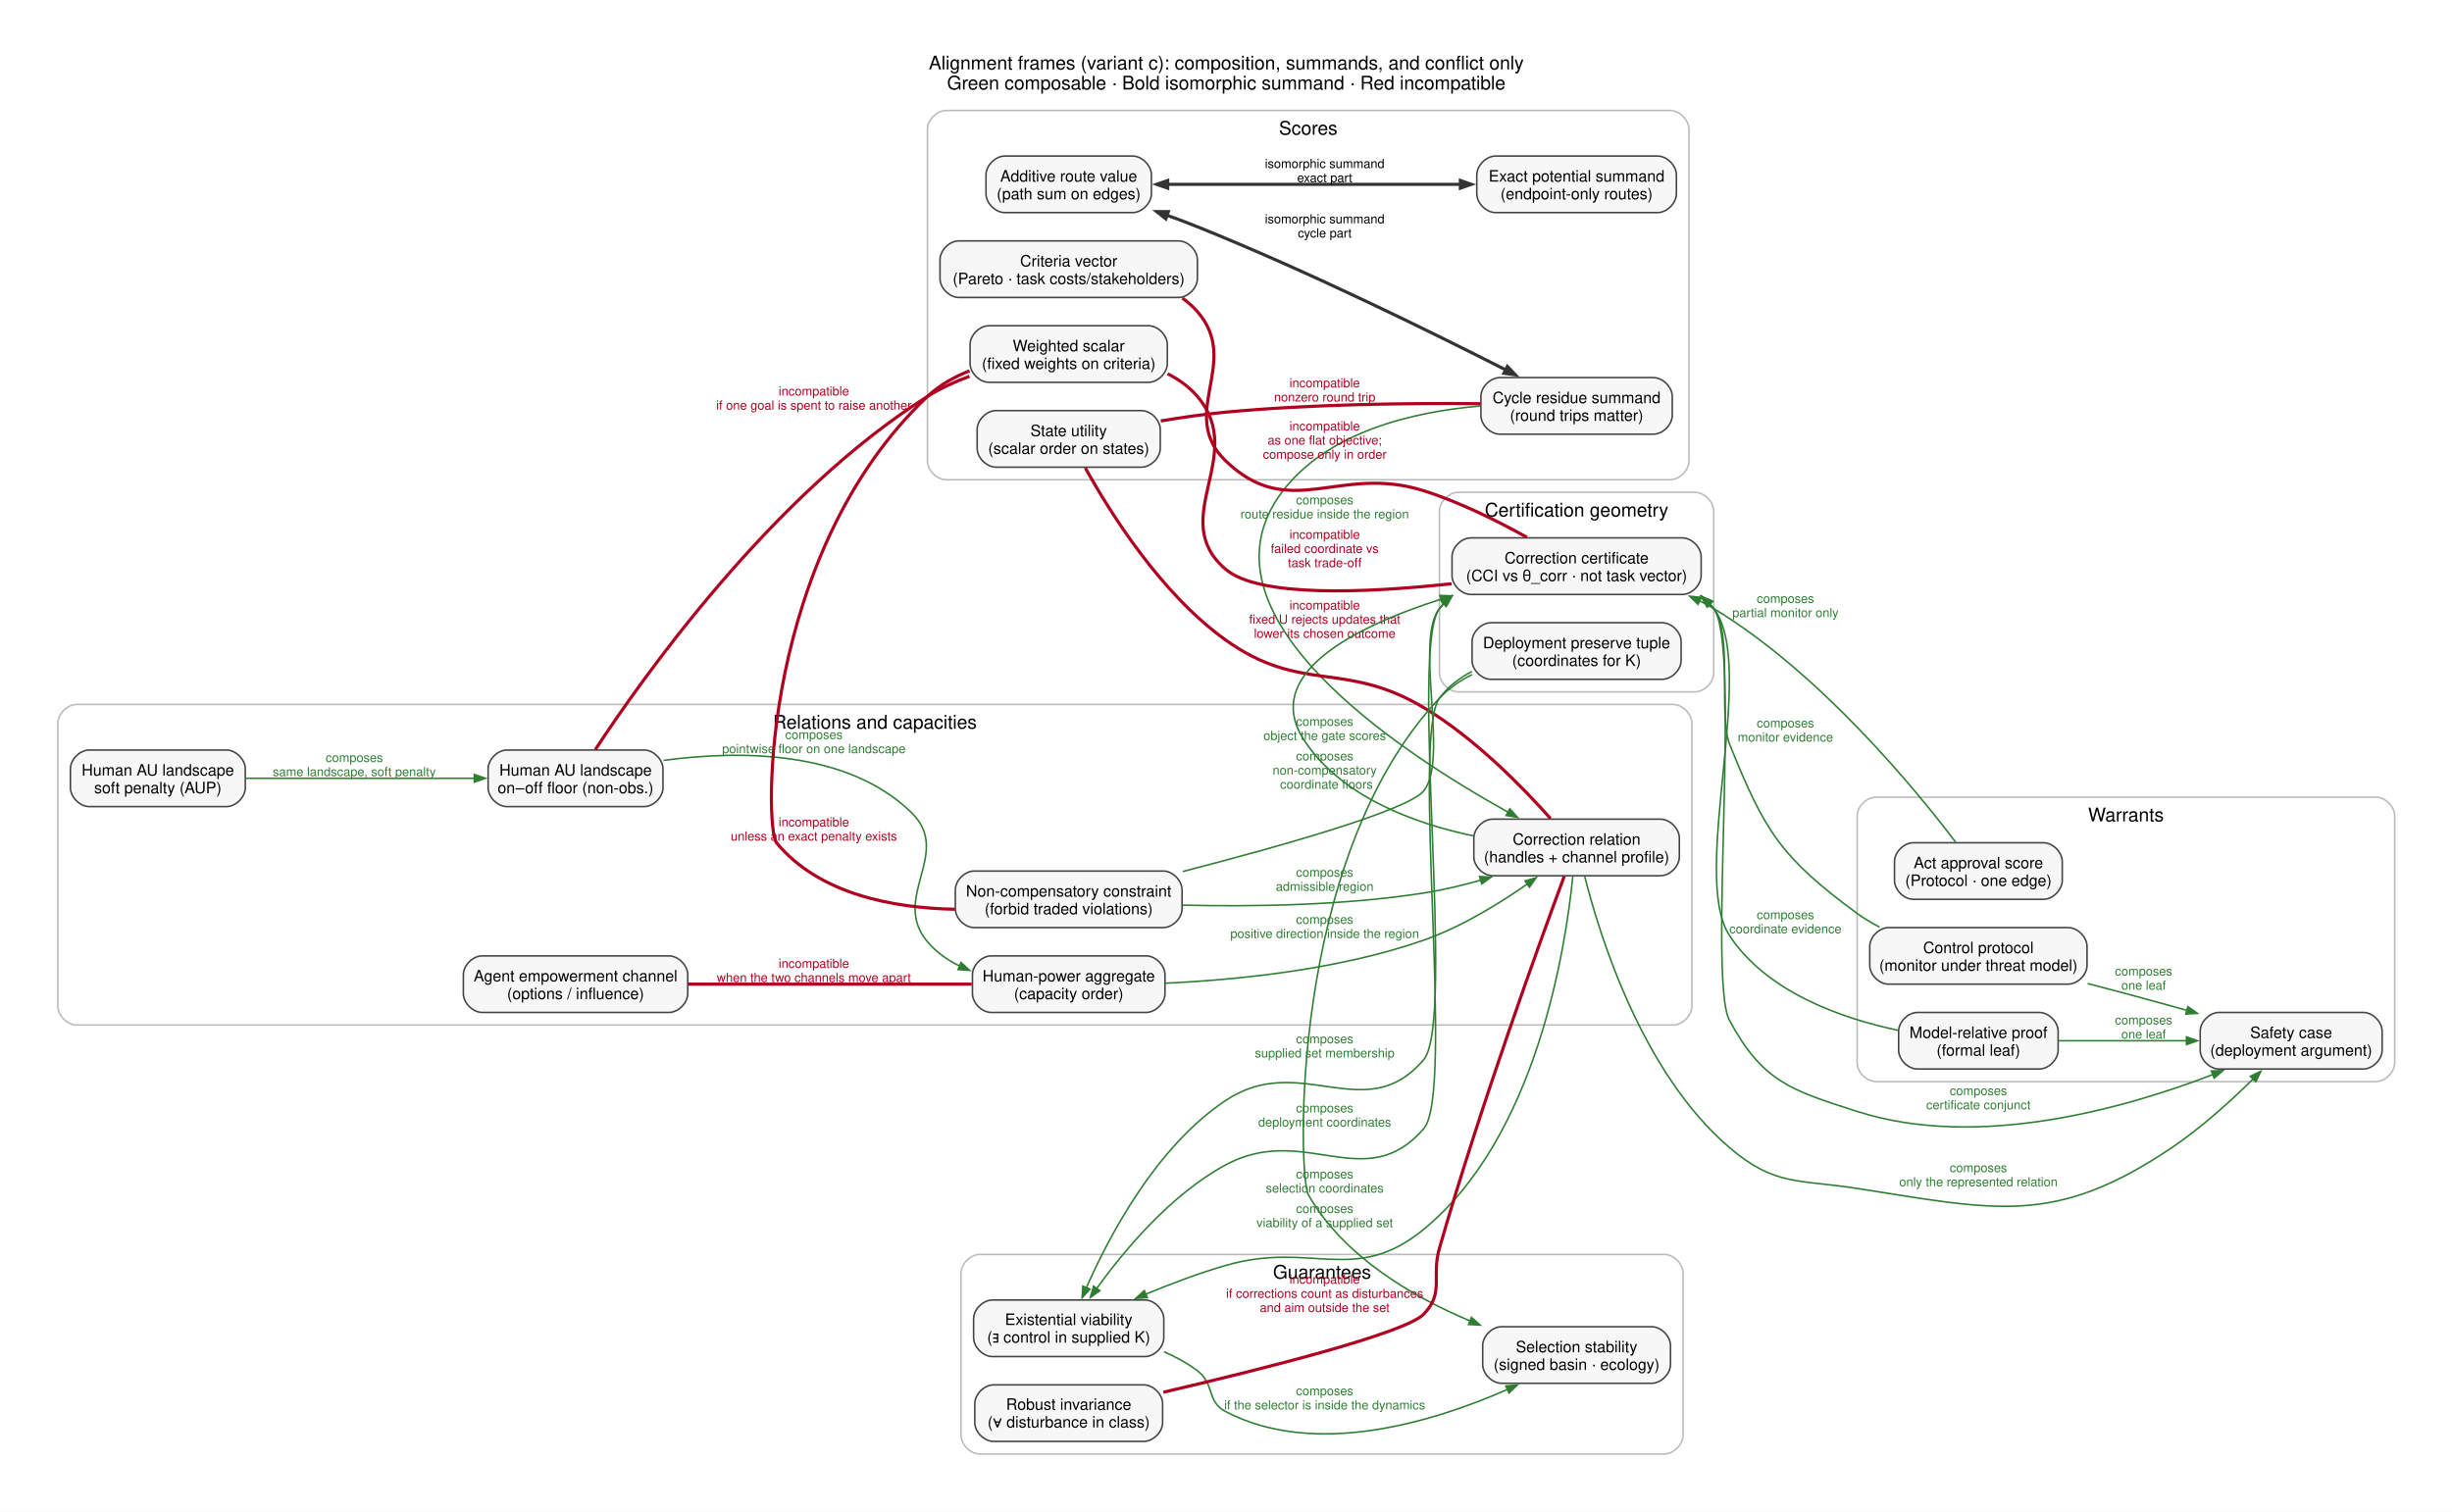
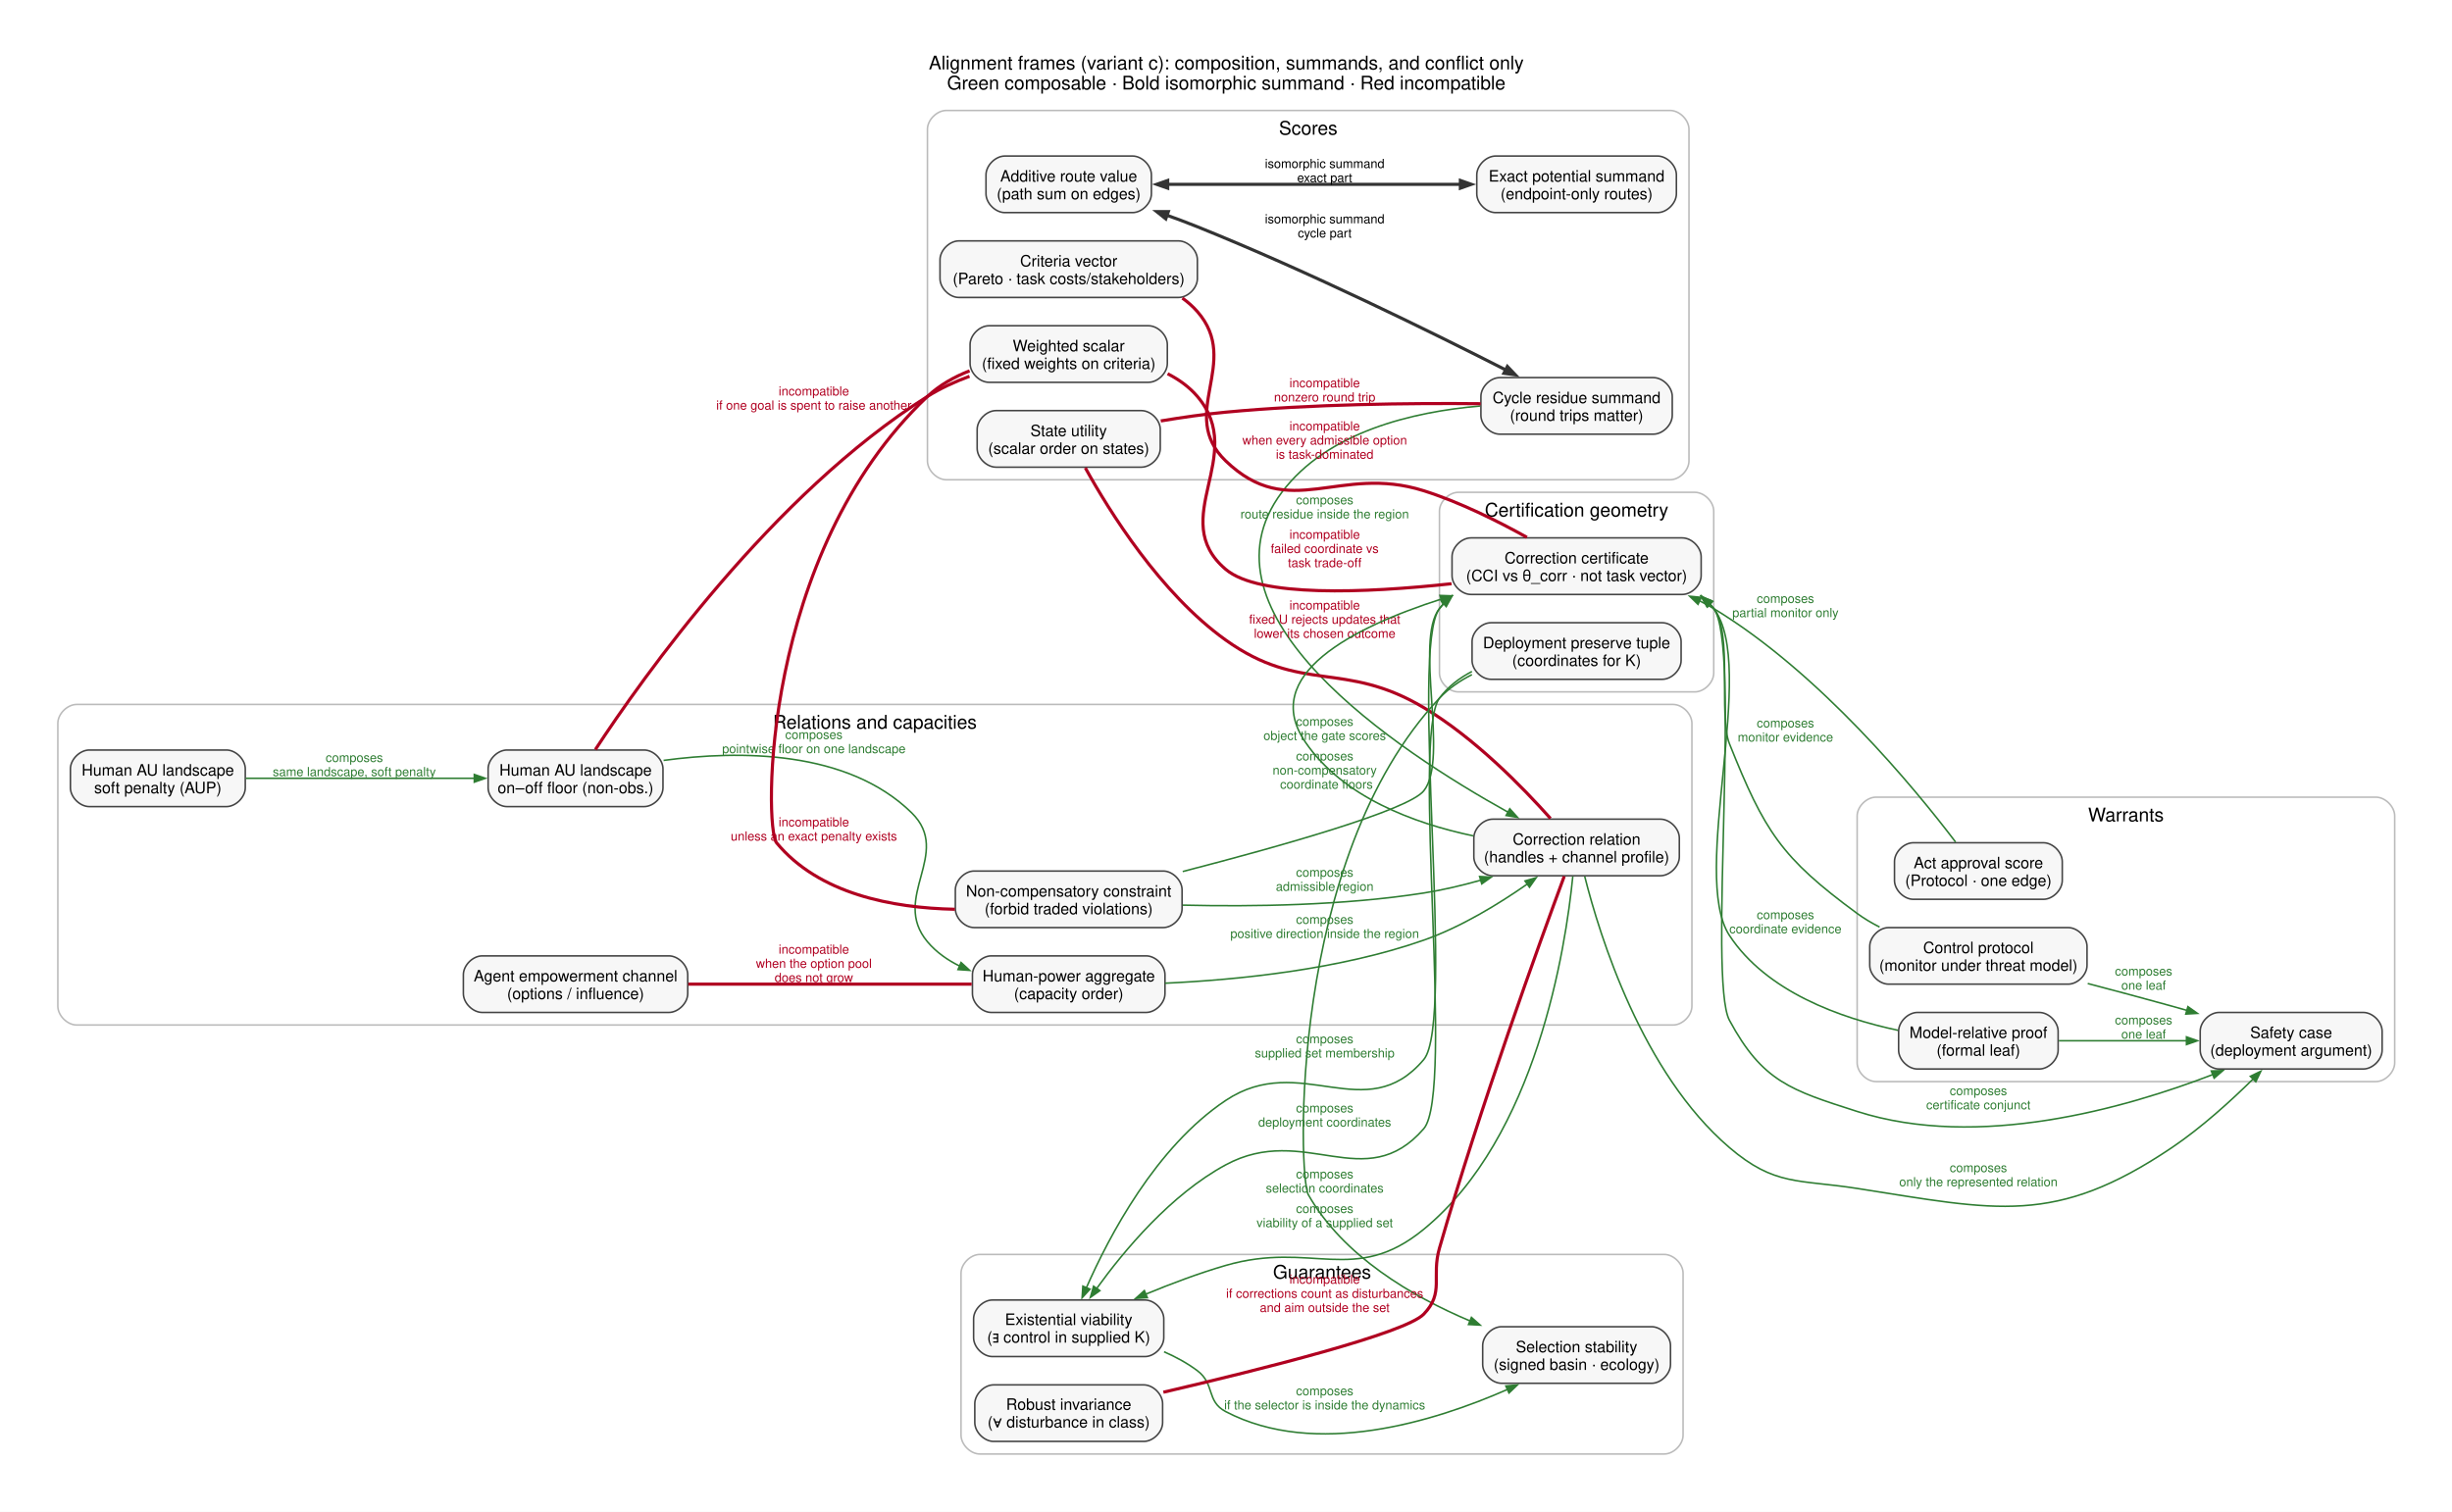
<svg xmlns="http://www.w3.org/2000/svg" width="1560pt" height="962pt" viewBox="0.00 0.00 1560.00 962.00">
  <g id="graph0" class="graph" transform="scale(1 1) rotate(0) translate(28.8 933.3)">
    <polygon fill="white" stroke="none" points="-28.8,28.8 -28.8,-933.3 1531.55,-933.3 1531.55,28.8 -28.8,28.8" />
    <text xml:space="preserve" text-anchor="middle" x="751.38" y="-889.1" font-family="Helvetica,sans-Serif" font-size="12.00">Alignment frames (variant c): composition, summands, and conflict only</text>
    <text xml:space="preserve" text-anchor="middle" x="751.38" y="-876.35" font-family="Helvetica,sans-Serif" font-size="12.00">Green composable · Bold isomorphic summand · Red incompatible</text>
    <g id="clust1" class="cluster">
      <path fill="white" stroke="#bbbbbb" d="M573.25,-628C573.25,-628 1033.75,-628 1033.75,-628 1039.75,-628 1045.75,-634 1045.75,-640 1045.75,-640 1045.75,-851 1045.75,-851 1045.75,-857 1039.75,-863 1033.75,-863 1033.75,-863 573.25,-863 573.25,-863 567.25,-863 561.25,-857 561.25,-851 561.25,-851 561.25,-640 561.25,-640 561.25,-634 567.25,-628 573.25,-628" />
      <text xml:space="preserve" text-anchor="middle" x="803.5" y="-847.6" font-family="Helvetica,sans-Serif" font-size="12.00">Scores</text>
    </g>
    <g id="clust2" class="cluster">
      <path fill="white" stroke="#bbbbbb" d="M20,-281C20,-281 1035.62,-281 1035.62,-281 1041.62,-281 1047.62,-287 1047.62,-293 1047.62,-293 1047.62,-473 1047.62,-473 1047.62,-479 1041.62,-485 1035.62,-485 1035.62,-485 20,-485 20,-485 14,-485 8,-479 8,-473 8,-473 8,-293 8,-293 8,-287 14,-281 20,-281" />
      <text xml:space="preserve" text-anchor="middle" x="527.81" y="-469.6" font-family="Helvetica,sans-Serif" font-size="12.00">Relations and capacities</text>
    </g>
    <g id="clust3" class="cluster">
      <path fill="white" stroke="#bbbbbb" d="M899,-493C899,-493 1049.5,-493 1049.5,-493 1055.5,-493 1061.5,-499 1061.5,-505 1061.5,-505 1061.5,-608 1061.5,-608 1061.5,-614 1055.5,-620 1049.5,-620 1049.5,-620 899,-620 899,-620 893,-620 887,-614 887,-608 887,-608 887,-505 887,-505 887,-499 893,-493 899,-493" />
      <text xml:space="preserve" text-anchor="middle" x="974.25" y="-604.6" font-family="Helvetica,sans-Serif" font-size="12.00">Certification geometry</text>
    </g>
    <g id="clust4" class="cluster">
      <path fill="white" stroke="#bbbbbb" d="M594.62,-8C594.62,-8 1030,-8 1030,-8 1036,-8 1042,-14 1042,-20 1042,-20 1042,-123 1042,-123 1042,-129 1036,-135 1030,-135 1030,-135 594.62,-135 594.62,-135 588.62,-135 582.62,-129 582.62,-123 582.62,-123 582.62,-20 582.62,-20 582.62,-14 588.62,-8 594.62,-8" />
      <text xml:space="preserve" text-anchor="middle" x="812.31" y="-119.6" font-family="Helvetica,sans-Serif" font-size="12.00">Guarantees</text>
    </g>
    <g id="clust5" class="cluster">
      <path fill="white" stroke="#bbbbbb" d="M1164.75,-245C1164.75,-245 1482.75,-245 1482.75,-245 1488.75,-245 1494.75,-251 1494.75,-257 1494.75,-257 1494.75,-414 1494.75,-414 1494.75,-420 1488.75,-426 1482.75,-426 1482.75,-426 1164.75,-426 1164.75,-426 1158.75,-426 1152.75,-420 1152.75,-414 1152.75,-414 1152.75,-257 1152.75,-257 1152.75,-251 1158.75,-245 1164.75,-245" />
      <text xml:space="preserve" text-anchor="middle" x="1323.75" y="-410.6" font-family="Helvetica,sans-Serif" font-size="12.00">Warrants</text>
    </g>
    <g id="node1" class="node">
      <path fill="#f7f7f7" stroke="#444444" d="M691.75,-834C691.75,-834 610.5,-834 610.5,-834 604.5,-834 598.5,-828 598.5,-822 598.5,-822 598.5,-810 598.5,-810 598.5,-804 604.5,-798 610.5,-798 610.5,-798 691.75,-798 691.75,-798 697.75,-798 703.75,-804 703.75,-810 703.75,-810 703.75,-822 703.75,-822 703.75,-828 697.75,-834 691.75,-834" />
      <text xml:space="preserve" text-anchor="middle" x="651.12" y="-817.75" font-family="Helvetica,sans-Serif" font-size="10.00">Additive route value</text>
      <text xml:space="preserve" text-anchor="middle" x="651.12" y="-806.5" font-family="Helvetica,sans-Serif" font-size="10.00">(path sum on edges)</text>
    </g>
    <g id="node2" class="node">
      <path fill="#f7f7f7" stroke="#444444" d="M1025.75,-834C1025.75,-834 922.75,-834 922.75,-834 916.75,-834 910.75,-828 910.75,-822 910.75,-822 910.75,-810 910.75,-810 910.75,-804 916.75,-798 922.75,-798 922.75,-798 1025.75,-798 1025.75,-798 1031.75,-798 1037.75,-804 1037.75,-810 1037.75,-810 1037.75,-822 1037.75,-822 1037.75,-828 1031.75,-834 1025.75,-834" />
      <text xml:space="preserve" text-anchor="middle" x="974.25" y="-817.75" font-family="Helvetica,sans-Serif" font-size="10.00">Exact potential summand</text>
      <text xml:space="preserve" text-anchor="middle" x="974.25" y="-806.5" font-family="Helvetica,sans-Serif" font-size="10.00">(endpoint-only routes)</text>
    </g>
    <g id="edge1" class="edge">
      <path fill="none" stroke="#333333" stroke-width="2" d="M712.55,-816C766.4,-816 845.25,-816 902.12,-816" />
      <polygon fill="#333333" stroke="#333333" stroke-width="2" points="714.1,-813.55 707.1,-816 714.1,-818.45 714.1,-813.55" />
      <polygon fill="#333333" stroke="#333333" stroke-width="2" points="900.32,-818.45 907.32,-816 900.32,-813.55 900.32,-818.45" />
      <text xml:space="preserve" text-anchor="middle" x="814" y="-826.4" font-family="Helvetica,sans-Serif" font-size="8.00">isomorphic summand</text>
      <text xml:space="preserve" text-anchor="middle" x="814" y="-817.4" font-family="Helvetica,sans-Serif" font-size="8.00">exact part</text>
    </g>
    <g id="node3" class="node">
      <path fill="#f7f7f7" stroke="#444444" d="M1023.12,-693C1023.12,-693 925.38,-693 925.38,-693 919.38,-693 913.38,-687 913.38,-681 913.38,-681 913.38,-669 913.38,-669 913.38,-663 919.38,-657 925.38,-657 925.38,-657 1023.12,-657 1023.12,-657 1029.12,-657 1035.12,-663 1035.12,-669 1035.12,-669 1035.12,-681 1035.12,-681 1035.12,-687 1029.12,-693 1023.12,-693" />
      <text xml:space="preserve" text-anchor="middle" x="974.25" y="-676.75" font-family="Helvetica,sans-Serif" font-size="10.00">Cycle residue summand</text>
      <text xml:space="preserve" text-anchor="middle" x="974.25" y="-665.5" font-family="Helvetica,sans-Serif" font-size="10.00">(round trips matter)</text>
    </g>
    <g id="edge2" class="edge">
      <path fill="none" stroke="#333333" stroke-width="2" d="M711.96,-796.93C719.1,-794.39 726.24,-791.72 733,-789 803.74,-760.53 883.2,-721.34 930.69,-697.12" />
      <polygon fill="#333333" stroke="#333333" stroke-width="2" points="712.89,-794.01 707.09,-798.64 714.51,-798.64 712.89,-794.01" />
      <polygon fill="#333333" stroke="#333333" stroke-width="2" points="930.22,-700.11 935.34,-694.74 927.99,-695.75 930.22,-700.11" />
      <text xml:space="preserve" text-anchor="middle" x="814" y="-791.2" font-family="Helvetica,sans-Serif" font-size="8.00">isomorphic summand</text>
      <text xml:space="preserve" text-anchor="middle" x="814" y="-782.2" font-family="Helvetica,sans-Serif" font-size="8.00">cycle part</text>
    </g>
    <g id="node11" class="node">
      <path fill="#f7f7f7" stroke="#444444" d="M1027.62,-412C1027.62,-412 920.88,-412 920.88,-412 914.88,-412 908.88,-406 908.88,-400 908.88,-400 908.88,-388 908.88,-388 908.88,-382 914.88,-376 920.88,-376 920.88,-376 1027.62,-376 1027.62,-376 1033.62,-376 1039.62,-382 1039.62,-388 1039.62,-388 1039.62,-400 1039.62,-400 1039.62,-406 1033.62,-412 1027.62,-412" />
      <text xml:space="preserve" text-anchor="middle" x="974.25" y="-395.75" font-family="Helvetica,sans-Serif" font-size="10.00">Correction relation</text>
      <text xml:space="preserve" text-anchor="middle" x="974.25" y="-384.5" font-family="Helvetica,sans-Serif" font-size="10.00">(handles + channel profile)</text>
    </g>
    <g id="edge8" class="edge">
      <path fill="none" stroke="#2e7d32" d="M912.98,-674.94C870.13,-671.27 815.59,-658.57 786.71,-620 728.87,-542.76 859.04,-456.21 930.85,-416.33" />
      <polygon fill="#2e7d32" stroke="#2e7d32" points="931.75,-418.63 936.71,-413.12 929.39,-414.34 931.75,-418.63" />
      <text xml:space="preserve" text-anchor="middle" x="814" y="-612.4" font-family="Helvetica,sans-Serif" font-size="8.00" fill="#2e7d32">composes</text>
      <text xml:space="preserve" text-anchor="middle" x="814" y="-603.4" font-family="Helvetica,sans-Serif" font-size="8.00" fill="#2e7d32">route residue inside the region</text>
    </g>
    <g id="node4" class="node">
      <path fill="#f7f7f7" stroke="#444444" d="M697.38,-672C697.38,-672 604.88,-672 604.88,-672 598.88,-672 592.88,-666 592.88,-660 592.88,-660 592.88,-648 592.88,-648 592.88,-642 598.88,-636 604.88,-636 604.88,-636 697.38,-636 697.38,-636 703.38,-636 709.38,-642 709.38,-648 709.38,-648 709.38,-660 709.38,-660 709.38,-666 703.38,-672 697.38,-672" />
      <text xml:space="preserve" text-anchor="middle" x="651.12" y="-655.75" font-family="Helvetica,sans-Serif" font-size="10.00">State utility</text>
      <text xml:space="preserve" text-anchor="middle" x="651.12" y="-644.5" font-family="Helvetica,sans-Serif" font-size="10.00">(scalar order on states)</text>
    </g>
    <g id="edge23" class="edge">
      <path fill="none" stroke="#b00020" stroke-width="2" d="M709.7,-665.42C723.2,-667.67 737.56,-669.73 751,-671 805.75,-676.17 868.41,-676.82 913.21,-676.39" />
      <text xml:space="preserve" text-anchor="middle" x="814" y="-686.82" font-family="Helvetica,sans-Serif" font-size="8.00" fill="#b00020">incompatible</text>
      <text xml:space="preserve" text-anchor="middle" x="814" y="-677.82" font-family="Helvetica,sans-Serif" font-size="8.00" fill="#b00020">nonzero round trip</text>
    </g>
    <g id="edge22" class="edge">
      <path fill="none" stroke="#b00020" stroke-width="2" d="M661.71,-635.55C677,-607.89 709.44,-555.73 751,-526 799.12,-491.57 826.17,-513.3 877,-483 909.26,-463.77 939.92,-432.36 957.64,-412.45" />
      <text xml:space="preserve" text-anchor="middle" x="814" y="-545.4" font-family="Helvetica,sans-Serif" font-size="8.00" fill="#b00020">incompatible</text>
      <text xml:space="preserve" text-anchor="middle" x="814" y="-536.4" font-family="Helvetica,sans-Serif" font-size="8.00" fill="#b00020">fixed U rejects updates that</text>
      <text xml:space="preserve" text-anchor="middle" x="814" y="-527.4" font-family="Helvetica,sans-Serif" font-size="8.00" fill="#b00020">lower its chosen outcome</text>
    </g>
    <g id="node5" class="node">
      <path fill="#f7f7f7" stroke="#444444" d="M701.88,-726C701.88,-726 600.38,-726 600.38,-726 594.38,-726 588.38,-720 588.38,-714 588.38,-714 588.38,-702 588.38,-702 588.38,-696 594.38,-690 600.38,-690 600.38,-690 701.88,-690 701.88,-690 707.88,-690 713.88,-696 713.88,-702 713.88,-702 713.88,-714 713.88,-714 713.88,-720 707.88,-726 701.88,-726" />
      <text xml:space="preserve" text-anchor="middle" x="651.12" y="-709.75" font-family="Helvetica,sans-Serif" font-size="10.00">Weighted scalar</text>
      <text xml:space="preserve" text-anchor="middle" x="651.12" y="-698.5" font-family="Helvetica,sans-Serif" font-size="10.00">(fixed weights on criteria)</text>
    </g>
    <g id="node6" class="node">
      <path fill="#f7f7f7" stroke="#444444" d="M721,-780C721,-780 581.25,-780 581.25,-780 575.25,-780 569.25,-774 569.25,-768 569.25,-768 569.25,-756 569.25,-756 569.25,-750 575.25,-744 581.25,-744 581.25,-744 721,-744 721,-744 727,-744 733,-750 733,-756 733,-756 733,-768 733,-768 733,-774 727,-780 721,-780" />
      <text xml:space="preserve" text-anchor="middle" x="651.12" y="-763.75" font-family="Helvetica,sans-Serif" font-size="10.00">Criteria vector</text>
      <text xml:space="preserve" text-anchor="middle" x="651.12" y="-752.5" font-family="Helvetica,sans-Serif" font-size="10.00">(Pareto · task costs/stakeholders)</text>
    </g>
    <g id="node13" class="node">
      <path fill="#f7f7f7" stroke="#444444" d="M1041.5,-591C1041.5,-591 907,-591 907,-591 901,-591 895,-585 895,-579 895,-579 895,-567 895,-567 895,-561 901,-555 907,-555 907,-555 1041.5,-555 1041.5,-555 1047.5,-555 1053.5,-561 1053.5,-567 1053.5,-567 1053.5,-579 1053.5,-579 1053.5,-585 1047.5,-591 1041.5,-591" />
      <text xml:space="preserve" text-anchor="middle" x="974.25" y="-574.75" font-family="Helvetica,sans-Serif" font-size="10.00">Correction certificate</text>
      <text xml:space="preserve" text-anchor="middle" x="974.25" y="-563.5" font-family="Helvetica,sans-Serif" font-size="10.00">(CCI vs θ_corr · not task vector)</text>
    </g>
    <g id="edge29" class="edge">
      <path fill="none" stroke="#b00020" stroke-width="2" d="M723.46,-743.59C726.95,-741.08 730.18,-738.23 733,-735 761.27,-702.63 720.05,-669.81 751,-640 791.79,-600.71 823,-638.07 877,-621 899.97,-613.74 924.23,-601.61 942.65,-591.36" />
      <text xml:space="preserve" text-anchor="middle" x="814" y="-659.4" font-family="Helvetica,sans-Serif" font-size="8.00" fill="#b00020">incompatible</text>
-       <text xml:space="preserve" text-anchor="middle" x="814" y="-650.4" font-family="Helvetica,sans-Serif" font-size="8.00" fill="#b00020">as one flat objective;</text>
-       <text xml:space="preserve" text-anchor="middle" x="814" y="-641.4" font-family="Helvetica,sans-Serif" font-size="8.00" fill="#b00020">compose only in order</text>
+       <text xml:space="preserve" text-anchor="middle" x="814" y="-650.4" font-family="Helvetica,sans-Serif" font-size="8.00" fill="#b00020">when every admissible option</text>
+       <text xml:space="preserve" text-anchor="middle" x="814" y="-641.4" font-family="Helvetica,sans-Serif" font-size="8.00" fill="#b00020">is task-dominated</text>
    </g>
    <g id="node7" class="node">
      <path fill="#f7f7f7" stroke="#444444" d="M115.25,-456C115.25,-456 28,-456 28,-456 22,-456 16,-450 16,-444 16,-444 16,-432 16,-432 16,-426 22,-420 28,-420 28,-420 115.25,-420 115.25,-420 121.25,-420 127.25,-426 127.25,-432 127.25,-432 127.25,-444 127.25,-444 127.25,-450 121.25,-456 115.25,-456" />
      <text xml:space="preserve" text-anchor="middle" x="71.62" y="-439.75" font-family="Helvetica,sans-Serif" font-size="10.00">Human AU landscape</text>
      <text xml:space="preserve" text-anchor="middle" x="71.62" y="-428.5" font-family="Helvetica,sans-Serif" font-size="10.00">soft penalty (AUP)</text>
    </g>
    <g id="node8" class="node">
      <path fill="#f7f7f7" stroke="#444444" d="M381,-456C381,-456 293.75,-456 293.75,-456 287.75,-456 281.75,-450 281.75,-444 281.75,-444 281.75,-432 281.75,-432 281.75,-426 287.75,-420 293.75,-420 293.75,-420 381,-420 381,-420 387,-420 393,-426 393,-432 393,-432 393,-444 393,-444 393,-450 387,-456 381,-456" />
      <text xml:space="preserve" text-anchor="middle" x="337.38" y="-439.75" font-family="Helvetica,sans-Serif" font-size="10.00">Human AU landscape</text>
      <text xml:space="preserve" text-anchor="middle" x="337.38" y="-428.5" font-family="Helvetica,sans-Serif" font-size="10.00">on–off floor (non-obs.)</text>
    </g>
    <g id="edge3" class="edge">
      <path fill="none" stroke="#2e7d32" d="M127.59,-438C170,-438 228.72,-438 273.09,-438" />
      <polygon fill="#2e7d32" stroke="#2e7d32" points="272.96,-440.45 279.96,-438 272.96,-435.55 272.96,-440.45" />
      <text xml:space="preserve" text-anchor="middle" x="196.62" y="-448.4" font-family="Helvetica,sans-Serif" font-size="8.00" fill="#2e7d32">composes</text>
      <text xml:space="preserve" text-anchor="middle" x="196.62" y="-439.4" font-family="Helvetica,sans-Serif" font-size="8.00" fill="#2e7d32">same landscape, soft penalty</text>
    </g>
    <g id="edge25" class="edge">
      <path fill="none" stroke="#b00020" stroke-width="2" d="M349.99,-456.31C379.57,-501.42 462.42,-618.79 561.25,-681 569.44,-686.15 578.67,-690.38 588.01,-693.82" />
      <text xml:space="preserve" text-anchor="middle" x="489" y="-681.63" font-family="Helvetica,sans-Serif" font-size="8.00" fill="#b00020">incompatible</text>
      <text xml:space="preserve" text-anchor="middle" x="489" y="-672.63" font-family="Helvetica,sans-Serif" font-size="8.00" fill="#b00020">if one goal is spent to raise another</text>
    </g>
    <g id="node10" class="node">
      <path fill="#f7f7f7" stroke="#444444" d="M700.38,-325C700.38,-325 601.88,-325 601.88,-325 595.88,-325 589.88,-319 589.88,-313 589.88,-313 589.88,-301 589.88,-301 589.88,-295 595.88,-289 601.88,-289 601.88,-289 700.38,-289 700.38,-289 706.38,-289 712.38,-295 712.38,-301 712.38,-301 712.38,-313 712.38,-313 712.38,-319 706.38,-325 700.38,-325" />
      <text xml:space="preserve" text-anchor="middle" x="651.12" y="-308.75" font-family="Helvetica,sans-Serif" font-size="10.00">Human-power aggregate</text>
      <text xml:space="preserve" text-anchor="middle" x="651.12" y="-297.5" font-family="Helvetica,sans-Serif" font-size="10.00">(capacity order)</text>
    </g>
    <g id="edge4" class="edge">
      <path fill="none" stroke="#2e7d32" d="M393.38,-449.4C441.68,-455.9 510.42,-456.09 551.25,-416 577.45,-390.28 537.64,-362.11 561.25,-334 566.89,-327.29 574.14,-322.21 582.06,-318.37" />
      <polygon fill="#2e7d32" stroke="#2e7d32" points="582.64,-320.79 588.11,-315.78 580.71,-316.28 582.64,-320.79" />
      <text xml:space="preserve" text-anchor="middle" x="489" y="-463.03" font-family="Helvetica,sans-Serif" font-size="8.00" fill="#2e7d32">composes</text>
      <text xml:space="preserve" text-anchor="middle" x="489" y="-454.03" font-family="Helvetica,sans-Serif" font-size="8.00" fill="#2e7d32">pointwise floor on one landscape</text>
    </g>
    <g id="node9" class="node">
      <path fill="#f7f7f7" stroke="#444444" d="M396.75,-325C396.75,-325 278,-325 278,-325 272,-325 266,-319 266,-313 266,-313 266,-301 266,-301 266,-295 272,-289 278,-289 278,-289 396.75,-289 396.75,-289 402.75,-289 408.75,-295 408.75,-301 408.75,-301 408.75,-313 408.75,-313 408.75,-319 402.75,-325 396.75,-325" />
      <text xml:space="preserve" text-anchor="middle" x="337.38" y="-308.75" font-family="Helvetica,sans-Serif" font-size="10.00">Agent empowerment channel</text>
      <text xml:space="preserve" text-anchor="middle" x="337.38" y="-297.5" font-family="Helvetica,sans-Serif" font-size="10.00">(options / influence)</text>
    </g>
    <g id="edge26" class="edge">
      <path fill="none" stroke="#b00020" stroke-width="2" d="M409.12,-307C463.46,-307 537.72,-307 589.39,-307" />
-       <text xml:space="preserve" text-anchor="middle" x="489" y="-317.4" font-family="Helvetica,sans-Serif" font-size="8.00" fill="#b00020">incompatible</text>
-       <text xml:space="preserve" text-anchor="middle" x="489" y="-308.4" font-family="Helvetica,sans-Serif" font-size="8.00" fill="#b00020">when the two channels move apart</text>
+       <text xml:space="preserve" text-anchor="middle" x="489" y="-326.4" font-family="Helvetica,sans-Serif" font-size="8.00" fill="#b00020">incompatible</text>
+       <text xml:space="preserve" text-anchor="middle" x="489" y="-317.4" font-family="Helvetica,sans-Serif" font-size="8.00" fill="#b00020">when the option pool</text>
+       <text xml:space="preserve" text-anchor="middle" x="489" y="-308.4" font-family="Helvetica,sans-Serif" font-size="8.00" fill="#b00020">does not grow</text>
    </g>
    <g id="edge5" class="edge">
      <path fill="none" stroke="#2e7d32" d="M712.41,-307.61C758.62,-309.71 823.35,-316.21 877,-335 900.68,-343.29 924.74,-358.04 942.89,-370.72" />
      <polygon fill="#2e7d32" stroke="#2e7d32" points="941.43,-372.69 948.55,-374.76 944.27,-368.7 941.43,-372.69" />
      <text xml:space="preserve" text-anchor="middle" x="814" y="-345.4" font-family="Helvetica,sans-Serif" font-size="8.00" fill="#2e7d32">composes</text>
      <text xml:space="preserve" text-anchor="middle" x="814" y="-336.4" font-family="Helvetica,sans-Serif" font-size="8.00" fill="#2e7d32">positive direction inside the region</text>
    </g>
    <g id="edge9" class="edge">
      <path fill="none" stroke="#2e7d32" d="M908.45,-401.38C870.45,-409.4 825.58,-426.13 801.71,-461 772.52,-503.64 831.45,-533.86 888.21,-552.08" />
      <polygon fill="#2e7d32" stroke="#2e7d32" points="887.34,-554.37 894.75,-554.12 888.8,-549.69 887.34,-554.37" />
      <text xml:space="preserve" text-anchor="middle" x="814" y="-471.4" font-family="Helvetica,sans-Serif" font-size="8.00" fill="#2e7d32">composes</text>
      <text xml:space="preserve" text-anchor="middle" x="814" y="-462.4" font-family="Helvetica,sans-Serif" font-size="8.00" fill="#2e7d32">object the gate scores</text>
    </g>
    <g id="node15" class="node">
      <path fill="#f7f7f7" stroke="#444444" d="M699.62,-106C699.62,-106 602.62,-106 602.62,-106 596.62,-106 590.62,-100 590.62,-94 590.62,-94 590.62,-82 590.62,-82 590.62,-76 596.62,-70 602.62,-70 602.62,-70 699.62,-70 699.62,-70 705.62,-70 711.62,-76 711.62,-82 711.62,-82 711.62,-94 711.62,-94 711.62,-100 705.62,-106 699.62,-106" />
      <text xml:space="preserve" text-anchor="middle" x="651.12" y="-90.12" font-family="Helvetica,sans-Serif" font-size="10.00">Existential viability</text>
      <text xml:space="preserve" text-anchor="middle" x="651.12" y="-78.88" font-family="Helvetica,sans-Serif" font-size="10.00">(∃ control in supplied K)</text>
    </g>
    <g id="edge10" class="edge">
      <path fill="none" stroke="#2e7d32" d="M971.84,-375.6C967.28,-329.75 948.74,-209.86 877,-151 832.99,-114.89 805.67,-143.87 751,-128 734.04,-123.08 715.99,-116.27 700.01,-109.66" />
      <polygon fill="#2e7d32" stroke="#2e7d32" points="701.15,-107.48 693.75,-107.03 699.26,-112 701.15,-107.48" />
      <text xml:space="preserve" text-anchor="middle" x="814" y="-161.4" font-family="Helvetica,sans-Serif" font-size="8.00" fill="#2e7d32">composes</text>
      <text xml:space="preserve" text-anchor="middle" x="814" y="-152.4" font-family="Helvetica,sans-Serif" font-size="8.00" fill="#2e7d32">viability of a supplied set</text>
    </g>
    <g id="node21" class="node">
      <path fill="#f7f7f7" stroke="#444444" d="M1474.75,-289C1474.75,-289 1383,-289 1383,-289 1377,-289 1371,-283 1371,-277 1371,-277 1371,-265 1371,-265 1371,-259 1377,-253 1383,-253 1383,-253 1474.75,-253 1474.75,-253 1480.75,-253 1486.75,-259 1486.75,-265 1486.75,-265 1486.75,-277 1486.75,-277 1486.75,-283 1480.75,-289 1474.75,-289" />
      <text xml:space="preserve" text-anchor="middle" x="1428.88" y="-272.75" font-family="Helvetica,sans-Serif" font-size="10.00">Safety case</text>
      <text xml:space="preserve" text-anchor="middle" x="1428.88" y="-261.5" font-family="Helvetica,sans-Serif" font-size="10.00">(deployment argument)</text>
    </g>
    <g id="edge21" class="edge">
      <path fill="none" stroke="#2e7d32" d="M979.44,-375.52C989,-337.56 1016.02,-250.39 1071.5,-203 1100.33,-178.38 1115.29,-182.85 1152.75,-177 1241.42,-163.16 1278.58,-152.84 1353,-203 1371.86,-215.71 1390.8,-232.96 1404.91,-246.91" />
      <polygon fill="#2e7d32" stroke="#2e7d32" points="1402.9,-248.36 1409.58,-251.59 1406.37,-244.9 1402.9,-248.36" />
      <text xml:space="preserve" text-anchor="middle" x="1229.88" y="-187.4" font-family="Helvetica,sans-Serif" font-size="8.00" fill="#2e7d32">composes</text>
      <text xml:space="preserve" text-anchor="middle" x="1229.88" y="-178.4" font-family="Helvetica,sans-Serif" font-size="8.00" fill="#2e7d32">only the represented relation</text>
    </g>
    <g id="node12" class="node">
      <path fill="#f7f7f7" stroke="#444444" d="M711.25,-379C711.25,-379 591,-379 591,-379 585,-379 579,-373 579,-367 579,-367 579,-355 579,-355 579,-349 585,-343 591,-343 591,-343 711.25,-343 711.25,-343 717.25,-343 723.25,-349 723.25,-355 723.25,-355 723.25,-367 723.25,-367 723.25,-373 717.25,-379 711.25,-379" />
      <text xml:space="preserve" text-anchor="middle" x="651.12" y="-362.75" font-family="Helvetica,sans-Serif" font-size="10.00">Non-compensatory constraint</text>
      <text xml:space="preserve" text-anchor="middle" x="651.12" y="-351.5" font-family="Helvetica,sans-Serif" font-size="10.00">(forbid traded violations)</text>
    </g>
    <g id="edge24" class="edge">
      <path fill="none" stroke="#b00020" stroke-width="2" d="M578.72,-354.65C538.84,-355.47 492.11,-364.41 465.23,-397 457.44,-406.44 455.24,-580.62 561.25,-681 568.82,-688.17 578.22,-693.44 588.07,-697.32" />
      <text xml:space="preserve" text-anchor="middle" x="489" y="-407.4" font-family="Helvetica,sans-Serif" font-size="8.00" fill="#b00020">incompatible</text>
      <text xml:space="preserve" text-anchor="middle" x="489" y="-398.4" font-family="Helvetica,sans-Serif" font-size="8.00" fill="#b00020">unless an exact penalty exists</text>
    </g>
    <g id="edge6" class="edge">
      <path fill="none" stroke="#2e7d32" d="M723.7,-357.29C768.1,-356.22 826.17,-357.05 877,-365 888.91,-366.86 901.4,-369.83 913.28,-373.17" />
      <polygon fill="#2e7d32" stroke="#2e7d32" points="912.55,-375.51 919.95,-375.11 913.92,-370.81 912.55,-375.51" />
      <text xml:space="preserve" text-anchor="middle" x="814" y="-375.4" font-family="Helvetica,sans-Serif" font-size="8.00" fill="#2e7d32">composes</text>
      <text xml:space="preserve" text-anchor="middle" x="814" y="-366.4" font-family="Helvetica,sans-Serif" font-size="8.00" fill="#2e7d32">admissible region</text>
    </g>
    <g id="edge7" class="edge">
      <path fill="none" stroke="#2e7d32" d="M723.68,-378.69C785.68,-394.7 866.99,-417.61 877,-430 893.26,-450.13 870.8,-525.83 887,-546 887.91,-547.14 888.87,-548.22 889.87,-549.27" />
      <polygon fill="#2e7d32" stroke="#2e7d32" points="888.06,-550.93 894.91,-553.76 891.32,-547.27 888.06,-550.93" />
      <text xml:space="preserve" text-anchor="middle" x="814" y="-449.4" font-family="Helvetica,sans-Serif" font-size="8.00" fill="#2e7d32">composes</text>
      <text xml:space="preserve" text-anchor="middle" x="814" y="-440.4" font-family="Helvetica,sans-Serif" font-size="8.00" fill="#2e7d32">non-compensatory</text>
      <text xml:space="preserve" text-anchor="middle" x="814" y="-431.4" font-family="Helvetica,sans-Serif" font-size="8.00" fill="#2e7d32"> coordinate floors</text>
    </g>
    <g id="edge28" class="edge">
      <path fill="none" stroke="#b00020" stroke-width="2" d="M894.72,-561.83C839.61,-555.88 772.14,-553.04 751,-571 713.25,-603.08 765.12,-643.28 733,-681 727.82,-687.09 721.22,-691.81 714.04,-695.46" />
      <text xml:space="preserve" text-anchor="middle" x="814" y="-590.4" font-family="Helvetica,sans-Serif" font-size="8.00" fill="#b00020">incompatible</text>
      <text xml:space="preserve" text-anchor="middle" x="814" y="-581.4" font-family="Helvetica,sans-Serif" font-size="8.00" fill="#b00020">failed coordinate vs</text>
      <text xml:space="preserve" text-anchor="middle" x="814" y="-572.4" font-family="Helvetica,sans-Serif" font-size="8.00" fill="#b00020">task trade-off</text>
    </g>
    <g id="edge11" class="edge">
      <path fill="none" stroke="#2e7d32" d="M895.48,-554.64C892.33,-552.11 889.47,-549.24 887,-546 867.66,-520.62 897.58,-283.38 877,-259 840.12,-215.31 798.58,-264.71 751,-233 706.64,-203.43 676.73,-146.54 662.24,-113.5" />
      <polygon fill="#2e7d32" stroke="#2e7d32" points="664.65,-112.9 659.65,-107.43 660.14,-114.83 664.65,-112.9" />
      <text xml:space="preserve" text-anchor="middle" x="814" y="-269.4" font-family="Helvetica,sans-Serif" font-size="8.00" fill="#2e7d32">composes</text>
      <text xml:space="preserve" text-anchor="middle" x="814" y="-260.4" font-family="Helvetica,sans-Serif" font-size="8.00" fill="#2e7d32">supplied set membership</text>
    </g>
    <g id="edge20" class="edge">
      <path fill="none" stroke="#2e7d32" d="M1053.01,-554.63C1056.16,-552.1 1059.02,-549.24 1061.5,-546 1079.19,-522.86 1057.67,-309.64 1071.5,-284 1092.56,-244.95 1110.5,-239.53 1152.75,-226 1229.79,-201.32 1323.51,-228.05 1379.29,-249.58" />
      <polygon fill="#2e7d32" stroke="#2e7d32" points="1378.08,-251.74 1385.49,-252.02 1379.88,-247.18 1378.08,-251.74" />
      <text xml:space="preserve" text-anchor="middle" x="1229.88" y="-236.4" font-family="Helvetica,sans-Serif" font-size="8.00" fill="#2e7d32">composes</text>
      <text xml:space="preserve" text-anchor="middle" x="1229.88" y="-227.4" font-family="Helvetica,sans-Serif" font-size="8.00" fill="#2e7d32">certificate conjunct</text>
    </g>
    <g id="node14" class="node">
      <path fill="#f7f7f7" stroke="#444444" d="M1028.75,-537C1028.75,-537 919.75,-537 919.75,-537 913.75,-537 907.75,-531 907.75,-525 907.75,-525 907.75,-513 907.75,-513 907.75,-507 913.75,-501 919.75,-501 919.75,-501 1028.75,-501 1028.75,-501 1034.75,-501 1040.75,-507 1040.75,-513 1040.75,-513 1040.75,-525 1040.75,-525 1040.75,-531 1034.75,-537 1028.75,-537" />
      <text xml:space="preserve" text-anchor="middle" x="974.25" y="-520.75" font-family="Helvetica,sans-Serif" font-size="10.00">Deployment preserve tuple</text>
      <text xml:space="preserve" text-anchor="middle" x="974.25" y="-509.5" font-family="Helvetica,sans-Serif" font-size="10.00">(coordinates for K)</text>
    </g>
    <g id="edge12" class="edge">
      <path fill="none" stroke="#2e7d32" d="M907.66,-505.98C899.62,-501.79 892.37,-496.27 887,-489 868.9,-464.5 896.94,-238.04 877,-215 839.75,-171.96 801.08,-219.07 751,-192 716.09,-173.13 686.35,-137.48 668.85,-113.24" />
      <polygon fill="#2e7d32" stroke="#2e7d32" points="670.95,-111.96 664.91,-107.66 666.95,-114.79 670.95,-111.96" />
      <text xml:space="preserve" text-anchor="middle" x="814" y="-225.4" font-family="Helvetica,sans-Serif" font-size="8.00" fill="#2e7d32">composes</text>
      <text xml:space="preserve" text-anchor="middle" x="814" y="-216.4" font-family="Helvetica,sans-Serif" font-size="8.00" fill="#2e7d32">deployment coordinates</text>
    </g>
    <g id="node17" class="node">
      <path fill="#f7f7f7" stroke="#444444" d="M1022,-89C1022,-89 926.5,-89 926.5,-89 920.5,-89 914.5,-83 914.5,-77 914.5,-77 914.5,-65 914.5,-65 914.5,-59 920.5,-53 926.5,-53 926.5,-53 1022,-53 1022,-53 1028,-53 1034,-59 1034,-65 1034,-65 1034,-77 1034,-77 1034,-83 1028,-89 1022,-89" />
      <text xml:space="preserve" text-anchor="middle" x="974.25" y="-72.75" font-family="Helvetica,sans-Serif" font-size="10.00">Selection stability</text>
      <text xml:space="preserve" text-anchor="middle" x="974.25" y="-61.5" font-family="Helvetica,sans-Serif" font-size="10.00">(signed basin · ecology)</text>
    </g>
    <g id="edge13" class="edge">
      <path fill="none" stroke="#2e7d32" d="M907.66,-503.97C899.98,-500.08 892.83,-495.18 887,-489 790.8,-387.03 797.16,-184.32 803.58,-173 825.7,-134.02 869.29,-108.34 906.87,-92.5" />
      <polygon fill="#2e7d32" stroke="#2e7d32" points="907.35,-94.95 912.9,-90.03 905.49,-90.41 907.35,-94.95" />
      <text xml:space="preserve" text-anchor="middle" x="814" y="-183.4" font-family="Helvetica,sans-Serif" font-size="8.00" fill="#2e7d32">composes</text>
      <text xml:space="preserve" text-anchor="middle" x="814" y="-174.4" font-family="Helvetica,sans-Serif" font-size="8.00" fill="#2e7d32">selection coordinates</text>
    </g>
    <g id="edge14" class="edge">
      <path fill="none" stroke="#2e7d32" d="M711.78,-73.06C719.31,-69.77 726.61,-65.8 733,-61 744.24,-52.56 738.55,-41.52 751,-35 808.07,-5.1 883.78,-28.62 930.47,-49.17" />
      <polygon fill="#2e7d32" stroke="#2e7d32" points="929.23,-51.3 936.61,-51.95 931.24,-46.83 929.23,-51.3" />
      <text xml:space="preserve" text-anchor="middle" x="814" y="-45.4" font-family="Helvetica,sans-Serif" font-size="8.00" fill="#2e7d32">composes</text>
      <text xml:space="preserve" text-anchor="middle" x="814" y="-36.4" font-family="Helvetica,sans-Serif" font-size="8.00" fill="#2e7d32">if the selector is inside the dynamics</text>
    </g>
    <g id="node16" class="node">
      <path fill="#f7f7f7" stroke="#444444" d="M698.88,-52C698.88,-52 603.38,-52 603.38,-52 597.38,-52 591.38,-46 591.38,-40 591.38,-40 591.38,-28 591.38,-28 591.38,-22 597.38,-16 603.38,-16 603.38,-16 698.88,-16 698.88,-16 704.88,-16 710.88,-22 710.88,-28 710.88,-28 710.88,-40 710.88,-40 710.88,-46 704.88,-52 698.88,-52" />
      <text xml:space="preserve" text-anchor="middle" x="651.12" y="-36.12" font-family="Helvetica,sans-Serif" font-size="10.00">Robust invariance</text>
      <text xml:space="preserve" text-anchor="middle" x="651.12" y="-24.88" font-family="Helvetica,sans-Serif" font-size="10.00">(∀ disturbance in class)</text>
    </g>
    <g id="edge27" class="edge">
      <path fill="none" stroke="#b00020" stroke-width="2" d="M711.36,-47.32C773.97,-61.91 865.32,-84.85 877,-97 890.3,-110.83 881.7,-120.56 887,-139 912.83,-228.83 950.94,-333.94 966.38,-375.63" />
      <text xml:space="preserve" text-anchor="middle" x="814" y="-116.4" font-family="Helvetica,sans-Serif" font-size="8.00" fill="#b00020">incompatible</text>
      <text xml:space="preserve" text-anchor="middle" x="814" y="-107.4" font-family="Helvetica,sans-Serif" font-size="8.00" fill="#b00020">if corrections count as disturbances</text>
      <text xml:space="preserve" text-anchor="middle" x="814" y="-98.4" font-family="Helvetica,sans-Serif" font-size="8.00" fill="#b00020">and aim outside the set</text>
    </g>
    <g id="node18" class="node">
      <path fill="#f7f7f7" stroke="#444444" d="M1268.62,-289C1268.62,-289 1191.12,-289 1191.12,-289 1185.12,-289 1179.12,-283 1179.12,-277 1179.12,-277 1179.12,-265 1179.12,-265 1179.12,-259 1185.12,-253 1191.12,-253 1191.12,-253 1268.62,-253 1268.62,-253 1274.62,-253 1280.62,-259 1280.62,-265 1280.62,-265 1280.62,-277 1280.62,-277 1280.62,-283 1274.62,-289 1268.62,-289" />
      <text xml:space="preserve" text-anchor="middle" x="1229.88" y="-272.75" font-family="Helvetica,sans-Serif" font-size="10.00">Model-relative proof</text>
      <text xml:space="preserve" text-anchor="middle" x="1229.88" y="-261.5" font-family="Helvetica,sans-Serif" font-size="10.00">(formal leaf)</text>
    </g>
    <g id="edge15" class="edge">
      <path fill="none" stroke="#2e7d32" d="M1178.71,-277.64C1142.15,-285.4 1095.04,-302.12 1071.5,-338 1046.11,-376.69 1089.79,-509.38 1061.5,-546 1060.72,-547.01 1059.9,-547.98 1059.05,-548.92" />
      <polygon fill="#2e7d32" stroke="#2e7d32" points="1057.52,-547 1054.08,-553.56 1060.87,-550.58 1057.52,-547" />
      <text xml:space="preserve" text-anchor="middle" x="1107.12" y="-348.4" font-family="Helvetica,sans-Serif" font-size="8.00" fill="#2e7d32">composes</text>
      <text xml:space="preserve" text-anchor="middle" x="1107.12" y="-339.4" font-family="Helvetica,sans-Serif" font-size="8.00" fill="#2e7d32">coordinate evidence</text>
    </g>
    <g id="edge18" class="edge">
      <path fill="none" stroke="#2e7d32" d="M1281.1,-271C1305.78,-271 1335.85,-271 1362.32,-271" />
      <polygon fill="#2e7d32" stroke="#2e7d32" points="1362.27,-273.45 1369.27,-271 1362.27,-268.55 1362.27,-273.45" />
      <text xml:space="preserve" text-anchor="middle" x="1335" y="-281.4" font-family="Helvetica,sans-Serif" font-size="8.00" fill="#2e7d32">composes</text>
      <text xml:space="preserve" text-anchor="middle" x="1335" y="-272.4" font-family="Helvetica,sans-Serif" font-size="8.00" fill="#2e7d32">one leaf</text>
    </g>
    <g id="node19" class="node">
      <path fill="#f7f7f7" stroke="#444444" d="M1287,-343C1287,-343 1172.75,-343 1172.75,-343 1166.75,-343 1160.75,-337 1160.75,-331 1160.75,-331 1160.75,-319 1160.75,-319 1160.75,-313 1166.75,-307 1172.75,-307 1172.75,-307 1287,-307 1287,-307 1293,-307 1299,-313 1299,-319 1299,-319 1299,-331 1299,-331 1299,-337 1293,-343 1287,-343" />
      <text xml:space="preserve" text-anchor="middle" x="1229.88" y="-326.75" font-family="Helvetica,sans-Serif" font-size="10.00">Control protocol</text>
      <text xml:space="preserve" text-anchor="middle" x="1229.88" y="-315.5" font-family="Helvetica,sans-Serif" font-size="10.00">(monitor under threat model)</text>
    </g>
    <g id="edge16" class="edge">
      <path fill="none" stroke="#2e7d32" d="M1167.01,-343.33C1161.99,-345.89 1157.16,-348.76 1152.75,-352 1104.33,-387.55 1093.8,-404.23 1071.5,-460 1064.36,-477.86 1073.77,-531.18 1061.5,-546 1060.57,-547.12 1059.6,-548.2 1058.58,-549.23" />
      <polygon fill="#2e7d32" stroke="#2e7d32" points="1057.15,-547.23 1053.48,-553.68 1060.37,-550.92 1057.15,-547.23" />
      <text xml:space="preserve" text-anchor="middle" x="1107.12" y="-470.4" font-family="Helvetica,sans-Serif" font-size="8.00" fill="#2e7d32">composes</text>
      <text xml:space="preserve" text-anchor="middle" x="1107.12" y="-461.4" font-family="Helvetica,sans-Serif" font-size="8.00" fill="#2e7d32">monitor evidence</text>
    </g>
    <g id="edge19" class="edge">
      <path fill="none" stroke="#2e7d32" d="M1299.44,-307.41C1316.93,-302.82 1335.68,-297.81 1353,-293 1356.14,-292.13 1359.35,-291.22 1362.6,-290.3" />
      <polygon fill="#2e7d32" stroke="#2e7d32" points="1363.18,-292.69 1369.24,-288.41 1361.83,-287.97 1363.18,-292.69" />
      <text xml:space="preserve" text-anchor="middle" x="1335" y="-312.5" font-family="Helvetica,sans-Serif" font-size="8.00" fill="#2e7d32">composes</text>
      <text xml:space="preserve" text-anchor="middle" x="1335" y="-303.5" font-family="Helvetica,sans-Serif" font-size="8.00" fill="#2e7d32">one leaf</text>
    </g>
    <g id="node20" class="node">
      <path fill="#f7f7f7" stroke="#444444" d="M1271.25,-397C1271.25,-397 1188.5,-397 1188.5,-397 1182.5,-397 1176.5,-391 1176.5,-385 1176.5,-385 1176.5,-373 1176.5,-373 1176.5,-367 1182.5,-361 1188.5,-361 1188.5,-361 1271.25,-361 1271.25,-361 1277.25,-361 1283.25,-367 1283.25,-373 1283.25,-373 1283.25,-385 1283.25,-385 1283.25,-391 1277.25,-397 1271.25,-397" />
      <text xml:space="preserve" text-anchor="middle" x="1229.88" y="-380.75" font-family="Helvetica,sans-Serif" font-size="10.00">Act approval score</text>
      <text xml:space="preserve" text-anchor="middle" x="1229.88" y="-369.5" font-family="Helvetica,sans-Serif" font-size="10.00">(Protocol · one edge)</text>
    </g>
    <g id="edge17" class="edge">
      <path fill="none" stroke="#2e7d32" d="M1215.37,-397.45C1189.37,-431.67 1128.94,-505.22 1061.5,-546 1058.55,-547.78 1055.48,-549.46 1052.32,-551.03" />
      <polygon fill="#2e7d32" stroke="#2e7d32" points="1051.51,-548.7 1046.19,-553.88 1053.57,-553.15 1051.51,-548.7" />
      <text xml:space="preserve" text-anchor="middle" x="1107.12" y="-549.61" font-family="Helvetica,sans-Serif" font-size="8.00" fill="#2e7d32">composes</text>
      <text xml:space="preserve" text-anchor="middle" x="1107.12" y="-540.61" font-family="Helvetica,sans-Serif" font-size="8.00" fill="#2e7d32">partial monitor only</text>
    </g>
  </g>
</svg>
